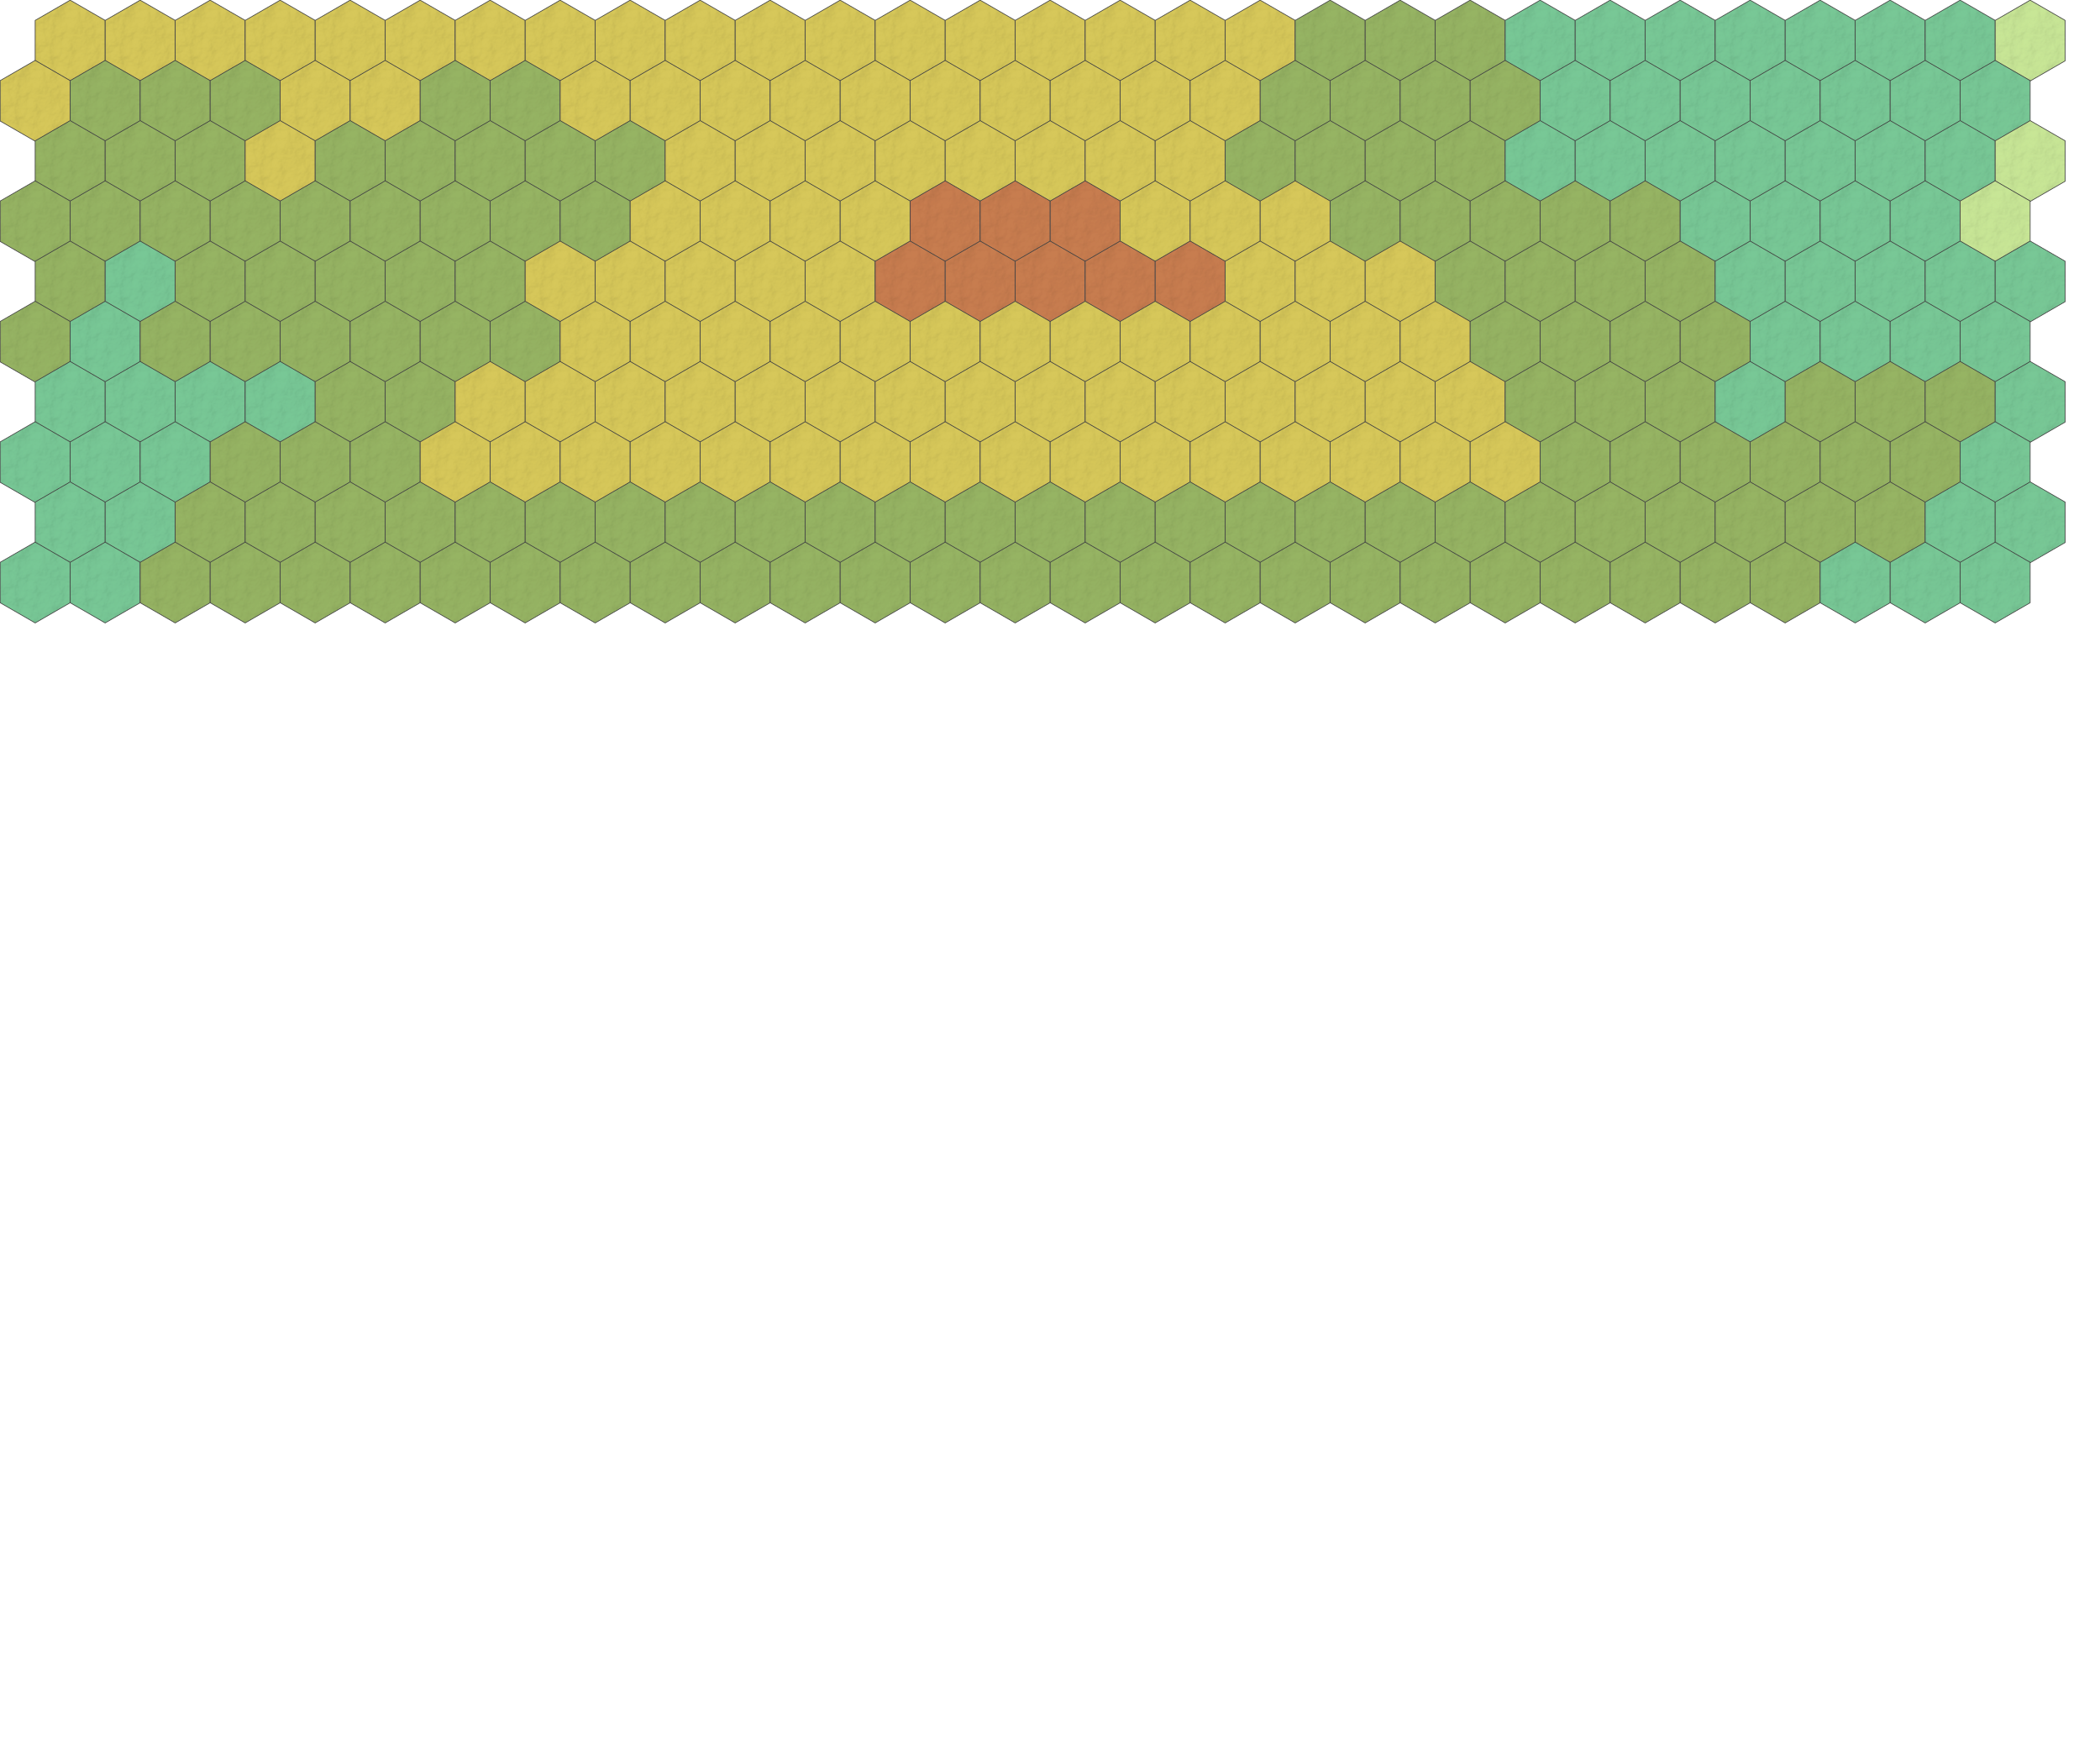
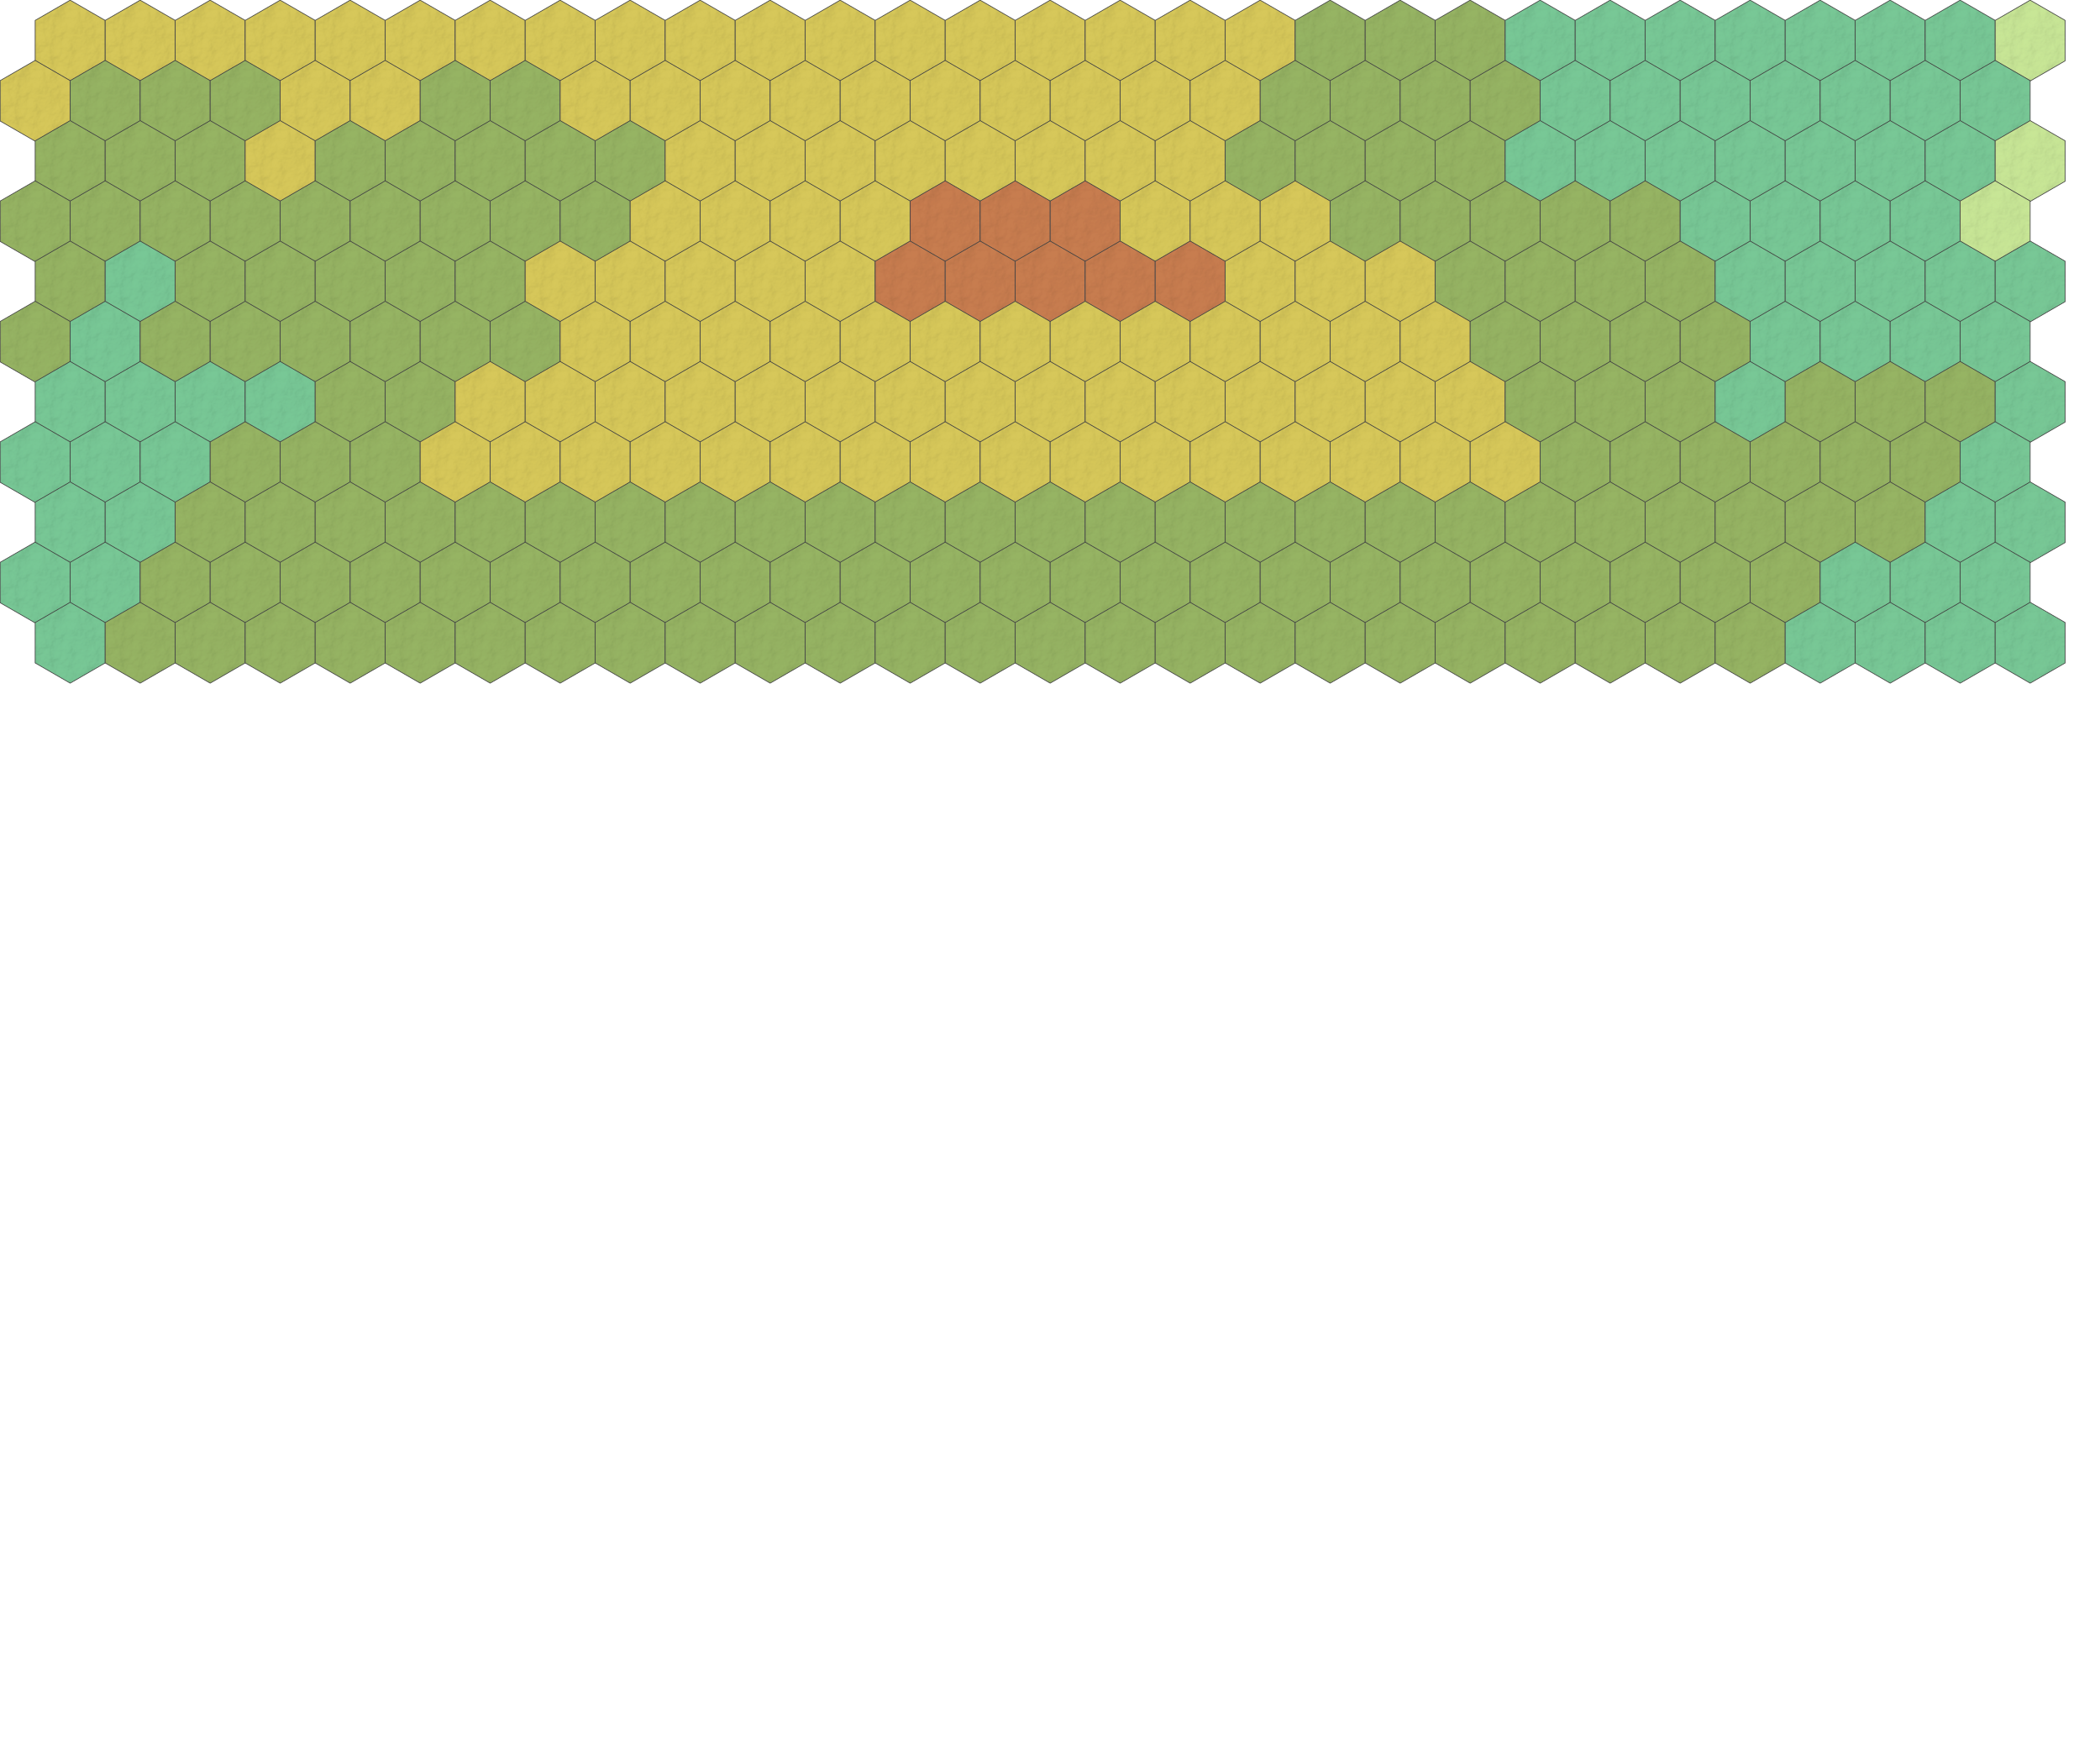
<svg xmlns="http://www.w3.org/2000/svg" xmlns:xlink="http://www.w3.org/1999/xlink" viewBox="0 0 3000 2500">
  <defs>
    <filter id="paper">
      <feTurbulence type="fractalNoise" baseFrequency="0.04" result="noise" numOctaves="5" />
      <feDiffuseLighting in="noise" surfaceScale="2" result="texture">
        <feDistantLight azimuth="45" elevation="75" />
      </feDiffuseLighting>
      <feComposite in="SourceGraphic" in2="texture" operator="arithmetic" k1="1" k2="0" k3="0" k4="0" />
    </filter>
    <polygon id="level5" filter="url(#paper)" fill="rgb(200,125,80)" stroke="#444444" points="50.24,0.25 100.23,29.112 100.23,86.835 50.24,115.697 0.25,86.835 0.25,29.112 50.24,0.25" />
    <polygon id="level4" filter="url(#paper)" fill="rgb(215,200,90)" stroke="#444444" points="50.24,0.25 100.23,29.112 100.23,86.835 50.24,115.697 0.25,86.835 0.25,29.112 50.24,0.25" />
    <polygon id="level3" filter="url(#paper)" fill="rgb(150,180,100)" stroke="#444444" points="50.24,0.25 100.23,29.112 100.23,86.835 50.24,115.697 0.25,86.835 0.25,29.112 50.24,0.25" />
    <polygon id="level2" filter="url(#paper)" fill="rgb(120,200,150)" stroke="#444444" points="50.24,0.25 100.23,29.112 100.23,86.835 50.24,115.697 0.25,86.835 0.25,29.112 50.24,0.25" />
    <polygon id="level1" filter="url(#paper)" fill="rgb(200,230,150)" stroke="#444444" points="50.24,0.25 100.23,29.112 100.23,86.835 50.24,115.697 0.25,86.835 0.25,29.112 50.24,0.25" />
  </defs>
  <g id="row1">
    <use id="0129" xlink:href="#level4" transform="translate(50)" />
    <use id="0128" xlink:href="#level4" transform="translate(150)" />
    <use id="0127" xlink:href="#level4" transform="translate(250)" />
    <use id="0126" xlink:href="#level4" transform="translate(350)" />
    <use id="0125" xlink:href="#level4" transform="translate(450)" />
    <use id="0124" xlink:href="#level4" transform="translate(550)" />
    <use id="0123" xlink:href="#level4" transform="translate(650)" />
    <use id="0122" xlink:href="#level4" transform="translate(750)" />
    <use id="0121" xlink:href="#level4" transform="translate(850)" />
    <use id="0120" xlink:href="#level4" transform="translate(950)" />
    <use id="0119" xlink:href="#level4" transform="translate(1050)" />
    <use id="0118" xlink:href="#level4" transform="translate(1150)" />
    <use id="0117" xlink:href="#level4" transform="translate(1250)" />
    <use id="0116" xlink:href="#level4" transform="translate(1350)" />
    <use id="0115" xlink:href="#level4" transform="translate(1450)" />
    <use id="0114" xlink:href="#level4" transform="translate(1550)" />
    <use id="0113" xlink:href="#level4" transform="translate(1650)" />
    <use id="0112" xlink:href="#level4" transform="translate(1750)" />
    <use id="0111" xlink:href="#level3" transform="translate(1850)" />
    <use id="0110" xlink:href="#level3" transform="translate(1950)" />
    <use id="0109" xlink:href="#level3" transform="translate(2050)" />
    <use id="0108" xlink:href="#level2" transform="translate(2150)" />
    <use id="0107" xlink:href="#level2" transform="translate(2250)" />
    <use id="0106" xlink:href="#level2" transform="translate(2350)" />
    <use id="0105" xlink:href="#level2" transform="translate(2450)" />
    <use id="0104" xlink:href="#level2" transform="translate(2550)" />
    <use id="0103" xlink:href="#level2" transform="translate(2650)" />
    <use id="0102" xlink:href="#level2" transform="translate(2750)" />
    <use id="0101" xlink:href="#level1" transform="translate(2850)" />
  </g>
  <g id="row2" transform="translate(0,86)">
    <use id="0229" xlink:href="#level4" />
    <use id="0228" xlink:href="#level3" transform="translate(100)" />
    <use id="0227" xlink:href="#level3" transform="translate(200)" />
    <use id="0226" xlink:href="#level3" transform="translate(300)" />
    <use id="0225" xlink:href="#level4" transform="translate(400)" />
    <use id="0224" xlink:href="#level4" transform="translate(500)" />
    <use id="0223" xlink:href="#level3" transform="translate(600)" />
    <use id="0222" xlink:href="#level3" transform="translate(700)" />
    <use id="0221" xlink:href="#level4" transform="translate(800)" />
    <use id="0220" xlink:href="#level4" transform="translate(900)" />
    <use id="0219" xlink:href="#level4" transform="translate(1000)" />
    <use id="0218" xlink:href="#level4" transform="translate(1100)" />
    <use id="0217" xlink:href="#level4" transform="translate(1200)" />
    <use id="0216" xlink:href="#level4" transform="translate(1300)" />
    <use id="0215" xlink:href="#level4" transform="translate(1400)" />
    <use id="0214" xlink:href="#level4" transform="translate(1500)" />
    <use id="0213" xlink:href="#level4" transform="translate(1600)" />
    <use id="0212" xlink:href="#level4" transform="translate(1700)" />
    <use id="0211" xlink:href="#level3" transform="translate(1800)" />
    <use id="0210" xlink:href="#level3" transform="translate(1900)" />
    <use id="0209" xlink:href="#level3" transform="translate(2000)" />
    <use id="0208" xlink:href="#level3" transform="translate(2100)" />
    <use id="0207" xlink:href="#level2" transform="translate(2200)" />
    <use id="0206" xlink:href="#level2" transform="translate(2300)" />
    <use id="0205" xlink:href="#level2" transform="translate(2400)" />
    <use id="0204" xlink:href="#level2" transform="translate(2500)" />
    <use id="0203" xlink:href="#level2" transform="translate(2600)" />
    <use id="0202" xlink:href="#level2" transform="translate(2700)" />
    <use id="0201" xlink:href="#level2" transform="translate(2800)" />
  </g>
  <g id="row3" transform="translate(0,172)">
    <use id="0329" xlink:href="#level3" transform="translate(50)" />
    <use id="0328" xlink:href="#level3" transform="translate(150)" />
    <use id="0327" xlink:href="#level3" transform="translate(250)" />
    <use id="0326" xlink:href="#level4" transform="translate(350)" />
    <use id="0325" xlink:href="#level3" transform="translate(450)" />
    <use id="0324" xlink:href="#level3" transform="translate(550)" />
    <use id="0323" xlink:href="#level3" transform="translate(650)" />
    <use id="0322" xlink:href="#level3" transform="translate(750)" />
    <use id="0321" xlink:href="#level3" transform="translate(850)" />
    <use id="0320" xlink:href="#level4" transform="translate(950)" />
    <use id="0319" xlink:href="#level4" transform="translate(1050)" />
    <use id="0318" xlink:href="#level4" transform="translate(1150)" />
    <use id="0317" xlink:href="#level4" transform="translate(1250)" />
    <use id="0316" xlink:href="#level4" transform="translate(1350)" />
    <use id="0315" xlink:href="#level4" transform="translate(1450)" />
    <use id="0314" xlink:href="#level4" transform="translate(1550)" />
    <use id="0313" xlink:href="#level4" transform="translate(1650)" />
    <use id="0312" xlink:href="#level3" transform="translate(1750)" />
    <use id="0311" xlink:href="#level3" transform="translate(1850)" />
    <use id="0310" xlink:href="#level3" transform="translate(1950)" />
    <use id="0309" xlink:href="#level3" transform="translate(2050)" />
    <use id="0308" xlink:href="#level2" transform="translate(2150)" />
    <use id="0307" xlink:href="#level2" transform="translate(2250)" />
    <use id="0306" xlink:href="#level2" transform="translate(2350)" />
    <use id="0305" xlink:href="#level2" transform="translate(2450)" />
    <use id="0304" xlink:href="#level2" transform="translate(2550)" />
    <use id="0303" xlink:href="#level2" transform="translate(2650)" />
    <use id="0302" xlink:href="#level2" transform="translate(2750)" />
    <use id="0301" xlink:href="#level1" transform="translate(2850)" />
  </g>
  <g id="row4" transform="translate(0,258)">
    <use id="0429" xlink:href="#level3" />
    <use id="0428" xlink:href="#level3" transform="translate(100)" />
    <use id="0427" xlink:href="#level3" transform="translate(200)" />
    <use id="0426" xlink:href="#level3" transform="translate(300)" />
    <use id="0425" xlink:href="#level3" transform="translate(400)" />
    <use id="0424" xlink:href="#level3" transform="translate(500)" />
    <use id="0423" xlink:href="#level3" transform="translate(600)" />
    <use id="0422" xlink:href="#level3" transform="translate(700)" />
    <use id="0421" xlink:href="#level3" transform="translate(800)" />
    <use id="0420" xlink:href="#level4" transform="translate(900)" />
    <use id="0419" xlink:href="#level4" transform="translate(1000)" />
    <use id="0418" xlink:href="#level4" transform="translate(1100)" />
    <use id="0417" xlink:href="#level4" transform="translate(1200)" />
    <use id="0416" xlink:href="#level5" transform="translate(1300)" />
    <use id="0415" xlink:href="#level5" transform="translate(1400)" />
    <use id="0414" xlink:href="#level5" transform="translate(1500)" />
    <use id="0413" xlink:href="#level4" transform="translate(1600)" />
    <use id="0412" xlink:href="#level4" transform="translate(1700)" />
    <use id="0411" xlink:href="#level4" transform="translate(1800)" />
    <use id="0410" xlink:href="#level3" transform="translate(1900)" />
    <use id="0409" xlink:href="#level3" transform="translate(2000)" />
    <use id="0408" xlink:href="#level3" transform="translate(2100)" />
    <use id="0407" xlink:href="#level3" transform="translate(2200)" />
    <use id="0406" xlink:href="#level3" transform="translate(2300)" />
    <use id="0405" xlink:href="#level2" transform="translate(2400)" />
    <use id="0404" xlink:href="#level2" transform="translate(2500)" />
    <use id="0403" xlink:href="#level2" transform="translate(2600)" />
    <use id="0402" xlink:href="#level2" transform="translate(2700)" />
    <use id="0401" xlink:href="#level1" transform="translate(2800)" />
  </g>
  <g id="row5" transform="translate(0,344)">
    <use id="0529" xlink:href="#level3" transform="translate(50)" />
    <use id="0528" xlink:href="#level2" transform="translate(150)" />
    <use id="0527" xlink:href="#level3" transform="translate(250)" />
    <use id="0526" xlink:href="#level3" transform="translate(350)" />
    <use id="0525" xlink:href="#level3" transform="translate(450)" />
    <use id="0524" xlink:href="#level3" transform="translate(550)" />
    <use id="0523" xlink:href="#level3" transform="translate(650)" />
    <use id="0522" xlink:href="#level4" transform="translate(750)" />
    <use id="0521" xlink:href="#level4" transform="translate(850)" />
    <use id="0520" xlink:href="#level4" transform="translate(950)" />
    <use id="0519" xlink:href="#level4" transform="translate(1050)" />
    <use id="0518" xlink:href="#level4" transform="translate(1150)" />
    <use id="0517" xlink:href="#level5" transform="translate(1250)" />
    <use id="0516" xlink:href="#level5" transform="translate(1350)" />
    <use id="0515" xlink:href="#level5" transform="translate(1450)" />
    <use id="0514" xlink:href="#level5" transform="translate(1550)" />
    <use id="0513" xlink:href="#level5" transform="translate(1650)" />
    <use id="0512" xlink:href="#level4" transform="translate(1750)" />
    <use id="0511" xlink:href="#level4" transform="translate(1850)" />
    <use id="0510" xlink:href="#level4" transform="translate(1950)" />
    <use id="0509" xlink:href="#level3" transform="translate(2050)" />
    <use id="0508" xlink:href="#level3" transform="translate(2150)" />
    <use id="0507" xlink:href="#level3" transform="translate(2250)" />
    <use id="0506" xlink:href="#level3" transform="translate(2350)" />
    <use id="0505" xlink:href="#level2" transform="translate(2450)" />
    <use id="0504" xlink:href="#level2" transform="translate(2550)" />
    <use id="0503" xlink:href="#level2" transform="translate(2650)" />
    <use id="0502" xlink:href="#level2" transform="translate(2750)" />
    <use id="0501" xlink:href="#level2" transform="translate(2850)" />
  </g>
  <g id="row6" transform="translate(0,430)">
    <use id="0629" xlink:href="#level3" />
    <use id="0628" xlink:href="#level2" transform="translate(100)" />
    <use id="0627" xlink:href="#level3" transform="translate(200)" />
    <use id="0626" xlink:href="#level3" transform="translate(300)" />
    <use id="0625" xlink:href="#level3" transform="translate(400)" />
    <use id="0624" xlink:href="#level3" transform="translate(500)" />
    <use id="0623" xlink:href="#level3" transform="translate(600)" />
    <use id="0622" xlink:href="#level3" transform="translate(700)" />
    <use id="0621" xlink:href="#level4" transform="translate(800)" />
    <use id="0620" xlink:href="#level4" transform="translate(900)" />
    <use id="0619" xlink:href="#level4" transform="translate(1000)" />
    <use id="0618" xlink:href="#level4" transform="translate(1100)" />
    <use id="0617" xlink:href="#level4" transform="translate(1200)" />
    <use id="0616" xlink:href="#level4" transform="translate(1300)" />
    <use id="0615" xlink:href="#level4" transform="translate(1400)" />
    <use id="0614" xlink:href="#level4" transform="translate(1500)" />
    <use id="0613" xlink:href="#level4" transform="translate(1600)" />
    <use id="0612" xlink:href="#level4" transform="translate(1700)" />
    <use id="0611" xlink:href="#level4" transform="translate(1800)" />
    <use id="0610" xlink:href="#level4" transform="translate(1900)" />
    <use id="0609" xlink:href="#level4" transform="translate(2000)" />
    <use id="0608" xlink:href="#level3" transform="translate(2100)" />
    <use id="0607" xlink:href="#level3" transform="translate(2200)" />
    <use id="0606" xlink:href="#level3" transform="translate(2300)" />
    <use id="0605" xlink:href="#level3" transform="translate(2400)" />
    <use id="0604" xlink:href="#level2" transform="translate(2500)" />
    <use id="0603" xlink:href="#level2" transform="translate(2600)" />
    <use id="0602" xlink:href="#level2" transform="translate(2700)" />
    <use id="0601" xlink:href="#level2" transform="translate(2800)" />
  </g>
  <g id="row7" transform="translate(0,516)">
    <use id="0729" xlink:href="#level2" transform="translate(50)" />
    <use id="0728" xlink:href="#level2" transform="translate(150)" />
    <use id="0727" xlink:href="#level2" transform="translate(250)" />
    <use id="0726" xlink:href="#level2" transform="translate(350)" />
    <use id="0725" xlink:href="#level3" transform="translate(450)" />
    <use id="0724" xlink:href="#level3" transform="translate(550)" />
    <use id="0723" xlink:href="#level4" transform="translate(650)" />
    <use id="0722" xlink:href="#level4" transform="translate(750)" />
    <use id="0721" xlink:href="#level4" transform="translate(850)" />
    <use id="0720" xlink:href="#level4" transform="translate(950)" />
    <use id="0719" xlink:href="#level4" transform="translate(1050)" />
    <use id="0718" xlink:href="#level4" transform="translate(1150)" />
    <use id="0717" xlink:href="#level4" transform="translate(1250)" />
    <use id="0716" xlink:href="#level4" transform="translate(1350)" />
    <use id="0715" xlink:href="#level4" transform="translate(1450)" />
    <use id="0714" xlink:href="#level4" transform="translate(1550)" />
    <use id="0713" xlink:href="#level4" transform="translate(1650)" />
    <use id="0712" xlink:href="#level4" transform="translate(1750)" />
    <use id="0711" xlink:href="#level4" transform="translate(1850)" />
    <use id="0710" xlink:href="#level4" transform="translate(1950)" />
    <use id="0709" xlink:href="#level4" transform="translate(2050)" />
    <use id="0708" xlink:href="#level3" transform="translate(2150)" />
    <use id="0707" xlink:href="#level3" transform="translate(2250)" />
    <use id="0706" xlink:href="#level3" transform="translate(2350)" />
    <use id="0705" xlink:href="#level2" transform="translate(2450)" />
    <use id="0704" xlink:href="#level3" transform="translate(2550)" />
    <use id="0703" xlink:href="#level3" transform="translate(2650)" />
    <use id="0702" xlink:href="#level3" transform="translate(2750)" />
    <use id="0701" xlink:href="#level2" transform="translate(2850)" />
  </g>
  <g id="row8" transform="translate(0,602)">
    <use id="0829" xlink:href="#level2" />
    <use id="0828" xlink:href="#level2" transform="translate(100)" />
    <use id="0827" xlink:href="#level2" transform="translate(200)" />
    <use id="0826" xlink:href="#level3" transform="translate(300)" />
    <use id="0825" xlink:href="#level3" transform="translate(400)" />
    <use id="0824" xlink:href="#level3" transform="translate(500)" />
    <use id="0823" xlink:href="#level4" transform="translate(600)" />
    <use id="0822" xlink:href="#level4" transform="translate(700)" />
    <use id="0821" xlink:href="#level4" transform="translate(800)" />
    <use id="0820" xlink:href="#level4" transform="translate(900)" />
    <use id="0819" xlink:href="#level4" transform="translate(1000)" />
    <use id="0818" xlink:href="#level4" transform="translate(1100)" />
    <use id="0817" xlink:href="#level4" transform="translate(1200)" />
    <use id="0816" xlink:href="#level4" transform="translate(1300)" />
    <use id="0815" xlink:href="#level4" transform="translate(1400)" />
    <use id="0814" xlink:href="#level4" transform="translate(1500)" />
    <use id="0813" xlink:href="#level4" transform="translate(1600)" />
    <use id="0812" xlink:href="#level4" transform="translate(1700)" />
    <use id="0811" xlink:href="#level4" transform="translate(1800)" />
    <use id="0810" xlink:href="#level4" transform="translate(1900)" />
    <use id="0809" xlink:href="#level4" transform="translate(2000)" />
    <use id="0808" xlink:href="#level4" transform="translate(2100)" />
    <use id="0807" xlink:href="#level3" transform="translate(2200)" />
    <use id="0806" xlink:href="#level3" transform="translate(2300)" />
    <use id="0805" xlink:href="#level3" transform="translate(2400)" />
    <use id="0804" xlink:href="#level3" transform="translate(2500)" />
    <use id="0803" xlink:href="#level3" transform="translate(2600)" />
    <use id="0802" xlink:href="#level3" transform="translate(2700)" />
    <use id="0801" xlink:href="#level2" transform="translate(2800)" />
  </g>
  <g id="row9" transform="translate(0,688)">
    <use id="0929" xlink:href="#level2" transform="translate(50)" />
    <use id="0928" xlink:href="#level2" transform="translate(150)" />
    <use id="0927" xlink:href="#level3" transform="translate(250)" />
    <use id="0926" xlink:href="#level3" transform="translate(350)" />
    <use id="0925" xlink:href="#level3" transform="translate(450)" />
    <use id="0924" xlink:href="#level3" transform="translate(550)" />
    <use id="0923" xlink:href="#level3" transform="translate(650)" />
    <use id="0922" xlink:href="#level3" transform="translate(750)" />
    <use id="0921" xlink:href="#level3" transform="translate(850)" />
    <use id="0920" xlink:href="#level3" transform="translate(950)" />
    <use id="0919" xlink:href="#level3" transform="translate(1050)" />
    <use id="0918" xlink:href="#level3" transform="translate(1150)" />
    <use id="0917" xlink:href="#level3" transform="translate(1250)" />
    <use id="0916" xlink:href="#level3" transform="translate(1350)" />
    <use id="0915" xlink:href="#level3" transform="translate(1450)" />
    <use id="0914" xlink:href="#level3" transform="translate(1550)" />
    <use id="0913" xlink:href="#level3" transform="translate(1650)" />
    <use id="0912" xlink:href="#level3" transform="translate(1750)" />
    <use id="0911" xlink:href="#level3" transform="translate(1850)" />
    <use id="0910" xlink:href="#level3" transform="translate(1950)" />
    <use id="0909" xlink:href="#level3" transform="translate(2050)" />
    <use id="0908" xlink:href="#level3" transform="translate(2150)" />
    <use id="0907" xlink:href="#level3" transform="translate(2250)" />
    <use id="0906" xlink:href="#level3" transform="translate(2350)" />
    <use id="0905" xlink:href="#level3" transform="translate(2450)" />
    <use id="0904" xlink:href="#level3" transform="translate(2550)" />
    <use id="0903" xlink:href="#level3" transform="translate(2650)" />
    <use id="0902" xlink:href="#level2" transform="translate(2750)" />
    <use id="0901" xlink:href="#level2" transform="translate(2850)" />
  </g>
  <g id="row10" transform="translate(0,774)">
    <use id="1029" xlink:href="#level2" />
    <use id="1028" xlink:href="#level2" transform="translate(100)" />
    <use id="1027" xlink:href="#level3" transform="translate(200)" />
    <use id="1026" xlink:href="#level3" transform="translate(300)" />
    <use id="1025" xlink:href="#level3" transform="translate(400)" />
    <use id="1024" xlink:href="#level3" transform="translate(500)" />
    <use id="1023" xlink:href="#level3" transform="translate(600)" />
    <use id="1022" xlink:href="#level3" transform="translate(700)" />
    <use id="1021" xlink:href="#level3" transform="translate(800)" />
    <use id="1020" xlink:href="#level3" transform="translate(900)" />
    <use id="1019" xlink:href="#level3" transform="translate(1000)" />
    <use id="1018" xlink:href="#level3" transform="translate(1100)" />
    <use id="1017" xlink:href="#level3" transform="translate(1200)" />
    <use id="1016" xlink:href="#level3" transform="translate(1300)" />
    <use id="1015" xlink:href="#level3" transform="translate(1400)" />
    <use id="1014" xlink:href="#level3" transform="translate(1500)" />
    <use id="1013" xlink:href="#level3" transform="translate(1600)" />
    <use id="1012" xlink:href="#level3" transform="translate(1700)" />
    <use id="1011" xlink:href="#level3" transform="translate(1800)" />
    <use id="1010" xlink:href="#level3" transform="translate(1900)" />
    <use id="1009" xlink:href="#level3" transform="translate(2000)" />
    <use id="1008" xlink:href="#level3" transform="translate(2100)" />
    <use id="1007" xlink:href="#level3" transform="translate(2200)" />
    <use id="1006" xlink:href="#level3" transform="translate(2300)" />
    <use id="1005" xlink:href="#level3" transform="translate(2400)" />
    <use id="1004" xlink:href="#level3" transform="translate(2500)" />
    <use id="1003" xlink:href="#level2" transform="translate(2600)" />
    <use id="1002" xlink:href="#level2" transform="translate(2700)" />
    <use id="1001" xlink:href="#level2" transform="translate(2800)" />
  </g>
+   <g id="row11" transform="translate(0,860)">
+     <use id="1129" xlink:href="#level2" transform="translate(50)" />
+     <use id="1128" xlink:href="#level3" transform="translate(150)" />
+     <use id="1127" xlink:href="#level3" transform="translate(250)" />
+     <use id="1126" xlink:href="#level3" transform="translate(350)" />
+     <use id="1125" xlink:href="#level3" transform="translate(450)" />
+     <use id="1124" xlink:href="#level3" transform="translate(550)" />
+     <use id="1123" xlink:href="#level3" transform="translate(650)" />
+     <use id="1122" xlink:href="#level3" transform="translate(750)" />
+     <use id="1121" xlink:href="#level3" transform="translate(850)" />
+     <use id="1120" xlink:href="#level3" transform="translate(950)" />
+     <use id="1119" xlink:href="#level3" transform="translate(1050)" />
+     <use id="1118" xlink:href="#level3" transform="translate(1150)" />
+     <use id="1117" xlink:href="#level3" transform="translate(1250)" />
+     <use id="1116" xlink:href="#level3" transform="translate(1350)" />
+     <use id="1115" xlink:href="#level3" transform="translate(1450)" />
+     <use id="1114" xlink:href="#level3" transform="translate(1550)" />
+     <use id="1113" xlink:href="#level3" transform="translate(1650)" />
+     <use id="1112" xlink:href="#level3" transform="translate(1750)" />
+     <use id="1111" xlink:href="#level3" transform="translate(1850)" />
+     <use id="1110" xlink:href="#level3" transform="translate(1950)" />
+     <use id="1109" xlink:href="#level3" transform="translate(2050)" />
+     <use id="1108" xlink:href="#level3" transform="translate(2150)" />
+     <use id="1107" xlink:href="#level3" transform="translate(2250)" />
+     <use id="1106" xlink:href="#level3" transform="translate(2350)" />
+     <use id="1105" xlink:href="#level3" transform="translate(2450)" />
+     <use id="1104" xlink:href="#level2" transform="translate(2550)" />
+     <use id="1103" xlink:href="#level2" transform="translate(2650)" />
+     <use id="1102" xlink:href="#level2" transform="translate(2750)" />
+     <use id="1101" xlink:href="#level2" transform="translate(2850)" />
+   </g>
</svg>
